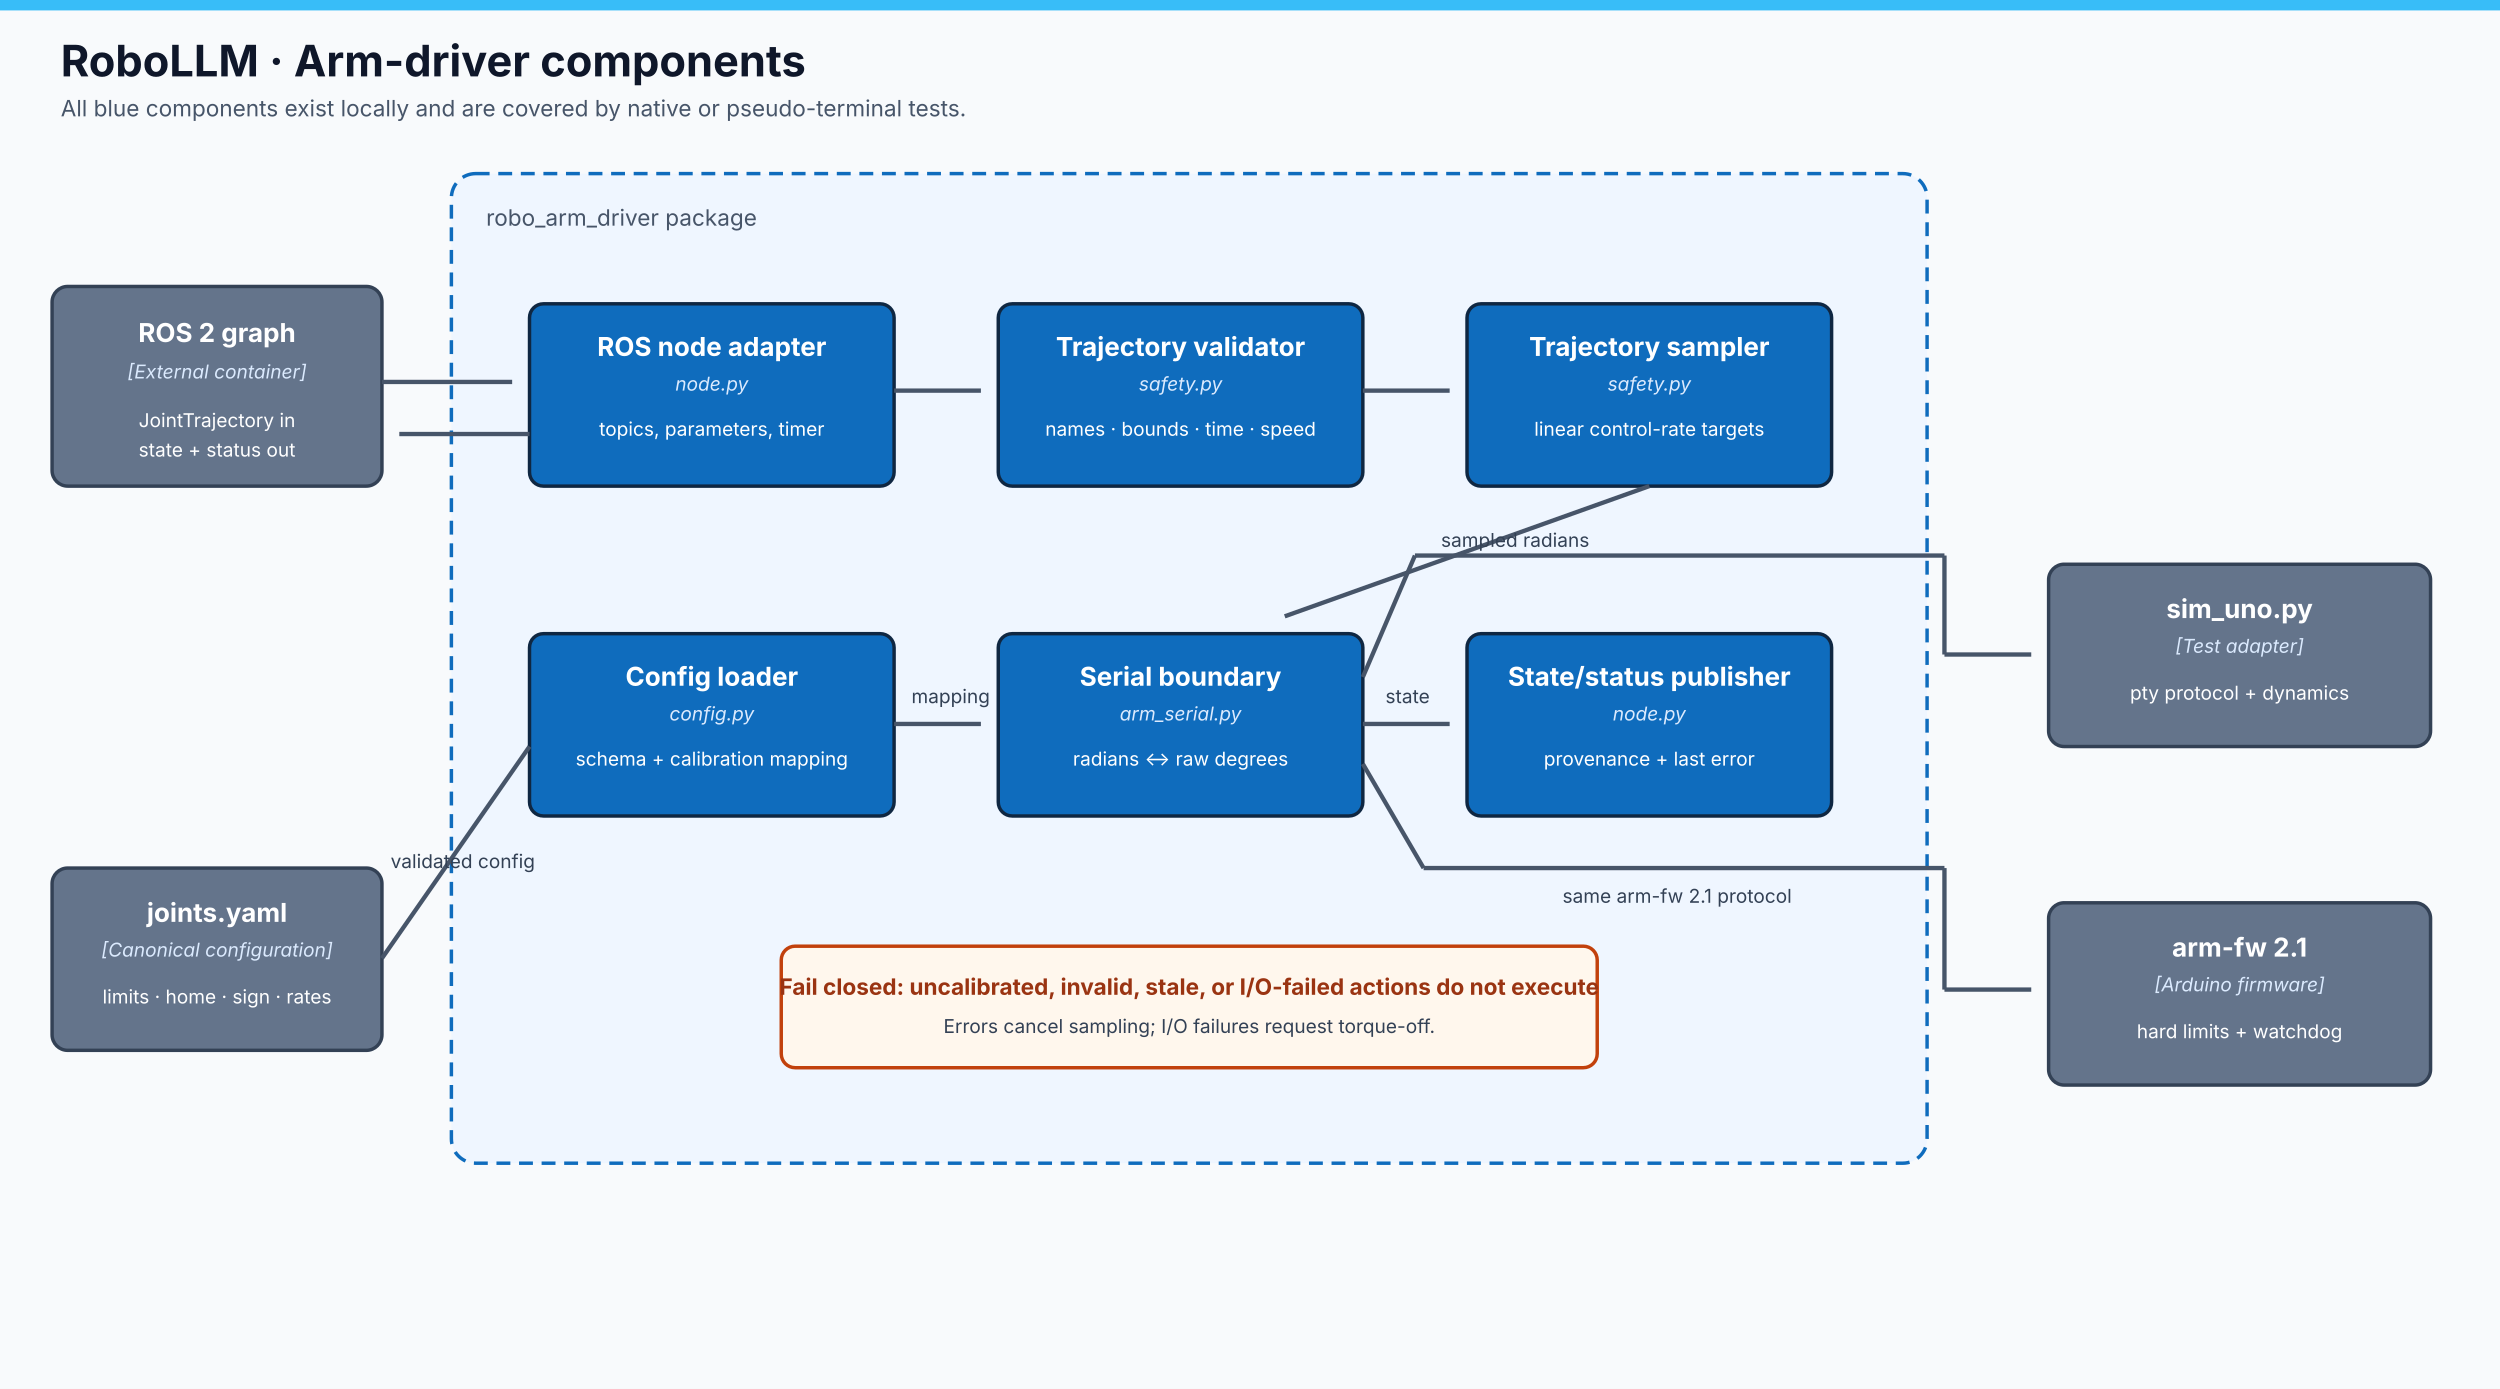
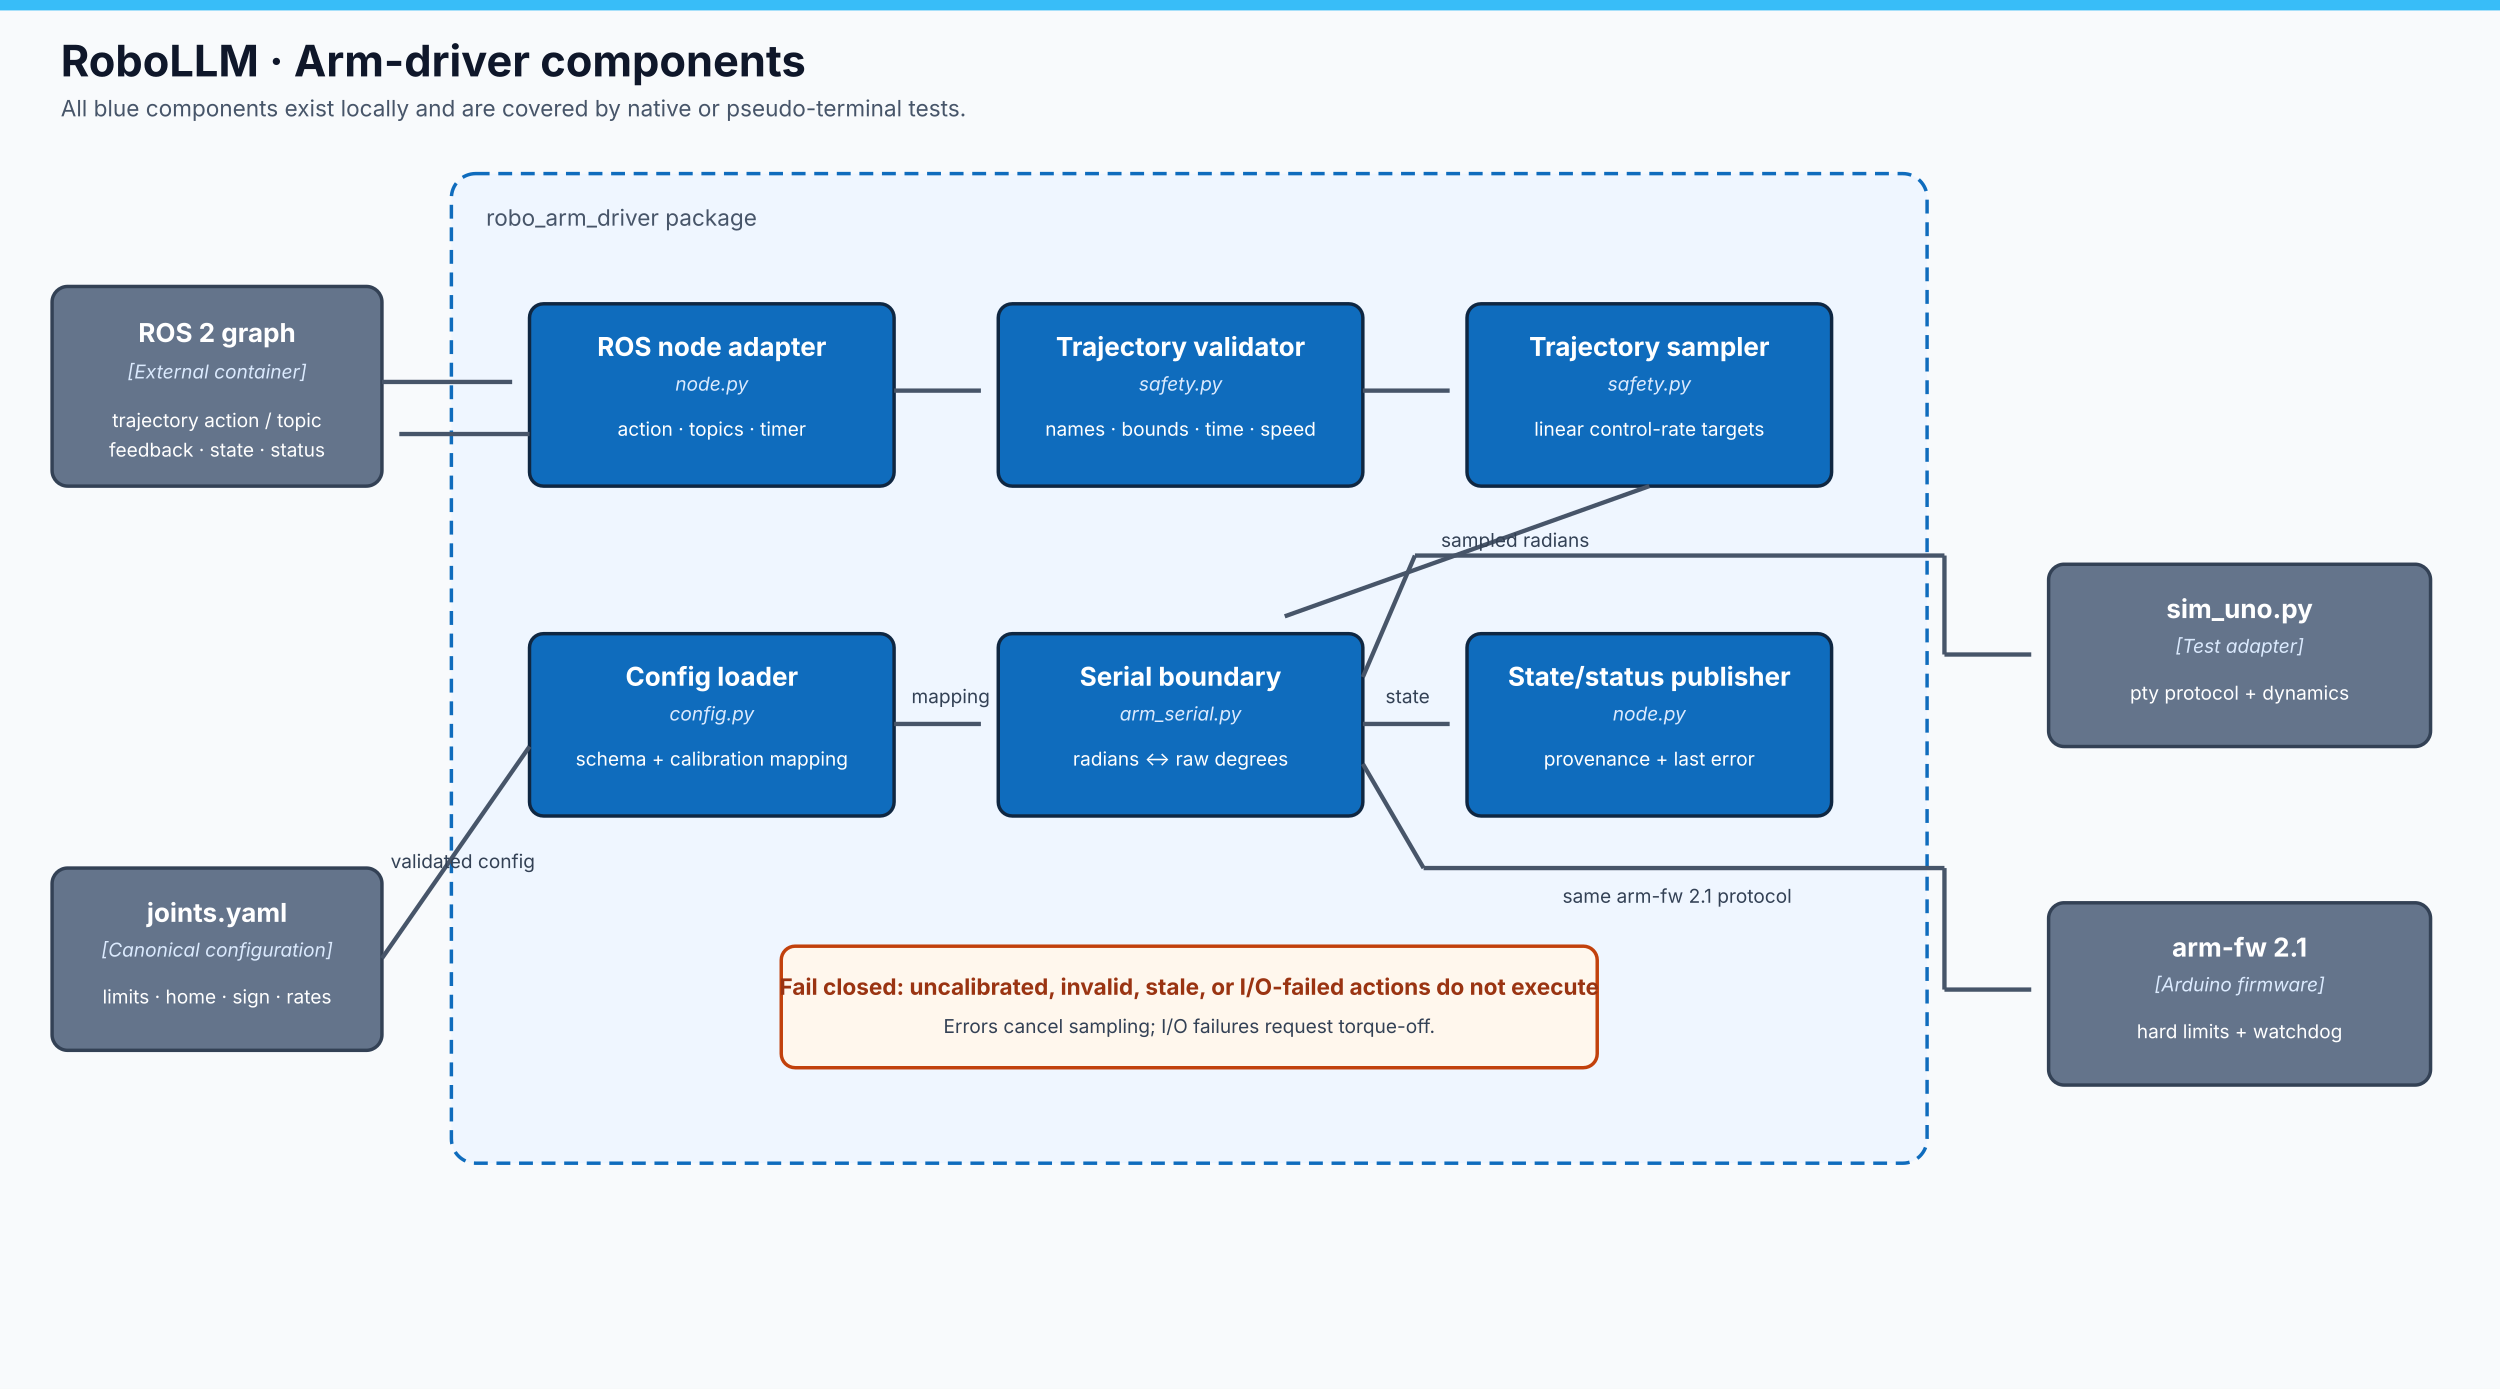
<svg xmlns="http://www.w3.org/2000/svg" viewBox="0 0 1440 800" font-family="Inter, Segoe UI, Arial, sans-serif" role="img" aria-labelledby="title desc">
  <defs>
    <marker id="arrow" markerWidth="10" markerHeight="10" refX="9" refY="3" orient="auto">
      <path d="M0,0 L10,3 L0,6 Z" fill="#475569" />
    </marker>
    <style>.title{font-size:25px;font-weight:700;fill:#0f172a}.sub{font-size:13px;fill:#475569}.boundary{fill:#eff6ff;stroke:#0F6CBD;stroke-width:2;stroke-dasharray:8 5}.component{fill:#0F6CBD;stroke:#0F2742;stroke-width:2}.external{fill:#64748b;stroke:#334155;stroke-width:2}.name{font-size:15px;font-weight:700;fill:white}.type{font-size:11px;font-style:italic;fill:#dbeafe}.body{font-size:11px;fill:white}.line{stroke:#475569;stroke-width:2;fill:none;marker-end:url(#arrow)}.label{font-size:11px;fill:#334155}.guard{fill:#fff7ed;stroke:#c2410c;stroke-width:2}.guardText{font-size:13px;font-weight:700;fill:#9a3412}</style>
  </defs>
  <rect width="1440" height="800" fill="#f8fafc" />
  <text x="35" y="44" class="title">RoboLLM · Arm-driver components</text>
  <text x="35" y="67" class="sub">All blue components exist locally and are covered by native or pseudo-terminal tests.</text>
  <rect x="30" y="165" width="190" height="115" rx="9" class="external" />
  <text x="125" y="197" text-anchor="middle" class="name">ROS 2 graph</text>
  <text x="125" y="218" text-anchor="middle" class="type">[External container]</text>
-   <text x="125" y="246" text-anchor="middle" class="body">JointTrajectory in</text>
-   <text x="125" y="263" text-anchor="middle" class="body">state + status out</text>
+   <text x="125" y="246" text-anchor="middle" class="body">trajectory action / topic</text>
+   <text x="125" y="263" text-anchor="middle" class="body">feedback · state · status</text>
  <rect x="260" y="100" width="850" height="570" rx="14" class="boundary" />
  <text x="280" y="130" class="sub">robo_arm_driver package</text>
  <rect x="305" y="175" width="210" height="105" rx="8" class="component" />
  <text x="410" y="205" text-anchor="middle" class="name">ROS node adapter</text>
  <text x="410" y="225" text-anchor="middle" class="type">node.py</text>
-   <text x="410" y="251" text-anchor="middle" class="body">topics, parameters, timer</text>
+   <text x="410" y="251" text-anchor="middle" class="body">action · topics · timer</text>
  <rect x="575" y="175" width="210" height="105" rx="8" class="component" />
  <text x="680" y="205" text-anchor="middle" class="name">Trajectory validator</text>
  <text x="680" y="225" text-anchor="middle" class="type">safety.py</text>
  <text x="680" y="251" text-anchor="middle" class="body">names · bounds · time · speed</text>
  <rect x="845" y="175" width="210" height="105" rx="8" class="component" />
  <text x="950" y="205" text-anchor="middle" class="name">Trajectory sampler</text>
  <text x="950" y="225" text-anchor="middle" class="type">safety.py</text>
  <text x="950" y="251" text-anchor="middle" class="body">linear control-rate targets</text>
  <rect x="305" y="365" width="210" height="105" rx="8" class="component" />
  <text x="410" y="395" text-anchor="middle" class="name">Config loader</text>
  <text x="410" y="415" text-anchor="middle" class="type">config.py</text>
  <text x="410" y="441" text-anchor="middle" class="body">schema + calibration mapping</text>
  <rect x="575" y="365" width="210" height="105" rx="8" class="component" />
  <text x="680" y="395" text-anchor="middle" class="name">Serial boundary</text>
  <text x="680" y="415" text-anchor="middle" class="type">arm_serial.py</text>
  <text x="680" y="441" text-anchor="middle" class="body">radians ↔ raw degrees</text>
  <rect x="845" y="365" width="210" height="105" rx="8" class="component" />
  <text x="950" y="395" text-anchor="middle" class="name">State/status publisher</text>
  <text x="950" y="415" text-anchor="middle" class="type">node.py</text>
  <text x="950" y="441" text-anchor="middle" class="body">provenance + last error</text>
  <rect x="450" y="545" width="470" height="70" rx="8" class="guard" />
  <text x="685" y="573" text-anchor="middle" class="guardText">Fail closed: uncalibrated, invalid, stale, or I/O-failed actions do not execute</text>
  <text x="685" y="595" text-anchor="middle" class="label">Errors cancel sampling; I/O failures request torque-off.</text>
  <rect x="30" y="500" width="190" height="105" rx="9" class="external" />
  <text x="125" y="531" text-anchor="middle" class="name">joints.yaml</text>
  <text x="125" y="551" text-anchor="middle" class="type">[Canonical configuration]</text>
  <text x="125" y="578" text-anchor="middle" class="body">limits · home · sign · rates</text>
  <rect x="1180" y="325" width="220" height="105" rx="9" class="external" />
  <text x="1290" y="356" text-anchor="middle" class="name">sim_uno.py</text>
  <text x="1290" y="376" text-anchor="middle" class="type">[Test adapter]</text>
  <text x="1290" y="403" text-anchor="middle" class="body">pty protocol + dynamics</text>
  <rect x="1180" y="520" width="220" height="105" rx="9" class="external" />
  <text x="1290" y="551" text-anchor="middle" class="name">arm-fw 2.1</text>
  <text x="1290" y="571" text-anchor="middle" class="type">[Arduino firmware]</text>
  <text x="1290" y="598" text-anchor="middle" class="body">hard limits + watchdog</text>
  <line x1="220" y1="220" x2="295" y2="220" stroke="#475569" stroke-width="2.5" />
  <line x1="305" y1="250" x2="230" y2="250" stroke="#475569" stroke-width="2.5" />
  <line x1="515" y1="225" x2="565" y2="225" stroke="#475569" stroke-width="2.5" />
  <line x1="785" y1="225" x2="835" y2="225" stroke="#475569" stroke-width="2.5" />
  <line x1="950" y1="280" x2="740" y2="355" stroke="#475569" stroke-width="2.5" />
  <text x="830" y="315" class="label">sampled radians</text>
  <line x1="515" y1="417" x2="565" y2="417" stroke="#475569" stroke-width="2.5" />
  <text x="525" y="405" class="label">mapping</text>
  <line x1="785" y1="417" x2="835" y2="417" stroke="#475569" stroke-width="2.5" />
  <text x="798" y="405" class="label">state</text>
  <line x1="220" y1="552" x2="305" y2="430" stroke="#475569" stroke-width="2.5" />
  <text x="225" y="500" class="label">validated config</text>
  <line x1="785" y1="390" x2="815" y2="320" stroke="#475569" stroke-width="2.5" />
  <line x1="815" y1="320" x2="1120" y2="320" stroke="#475569" stroke-width="2.5" />
  <line x1="1120" y1="320" x2="1120" y2="377" stroke="#475569" stroke-width="2.5" />
  <line x1="1120" y1="377" x2="1170" y2="377" stroke="#475569" stroke-width="2.5" />
  <line x1="785" y1="440" x2="820" y2="500" stroke="#475569" stroke-width="2.5" />
  <line x1="820" y1="500" x2="1120" y2="500" stroke="#475569" stroke-width="2.5" />
  <line x1="1120" y1="500" x2="1120" y2="570" stroke="#475569" stroke-width="2.5" />
  <line x1="1120" y1="570" x2="1170" y2="570" stroke="#475569" stroke-width="2.5" />
  <text x="900" y="520" class="label">same arm-fw 2.1 protocol</text>
  <rect x="0" y="0" width="100%" height="6" fill="#38BDF8" />
</svg>
